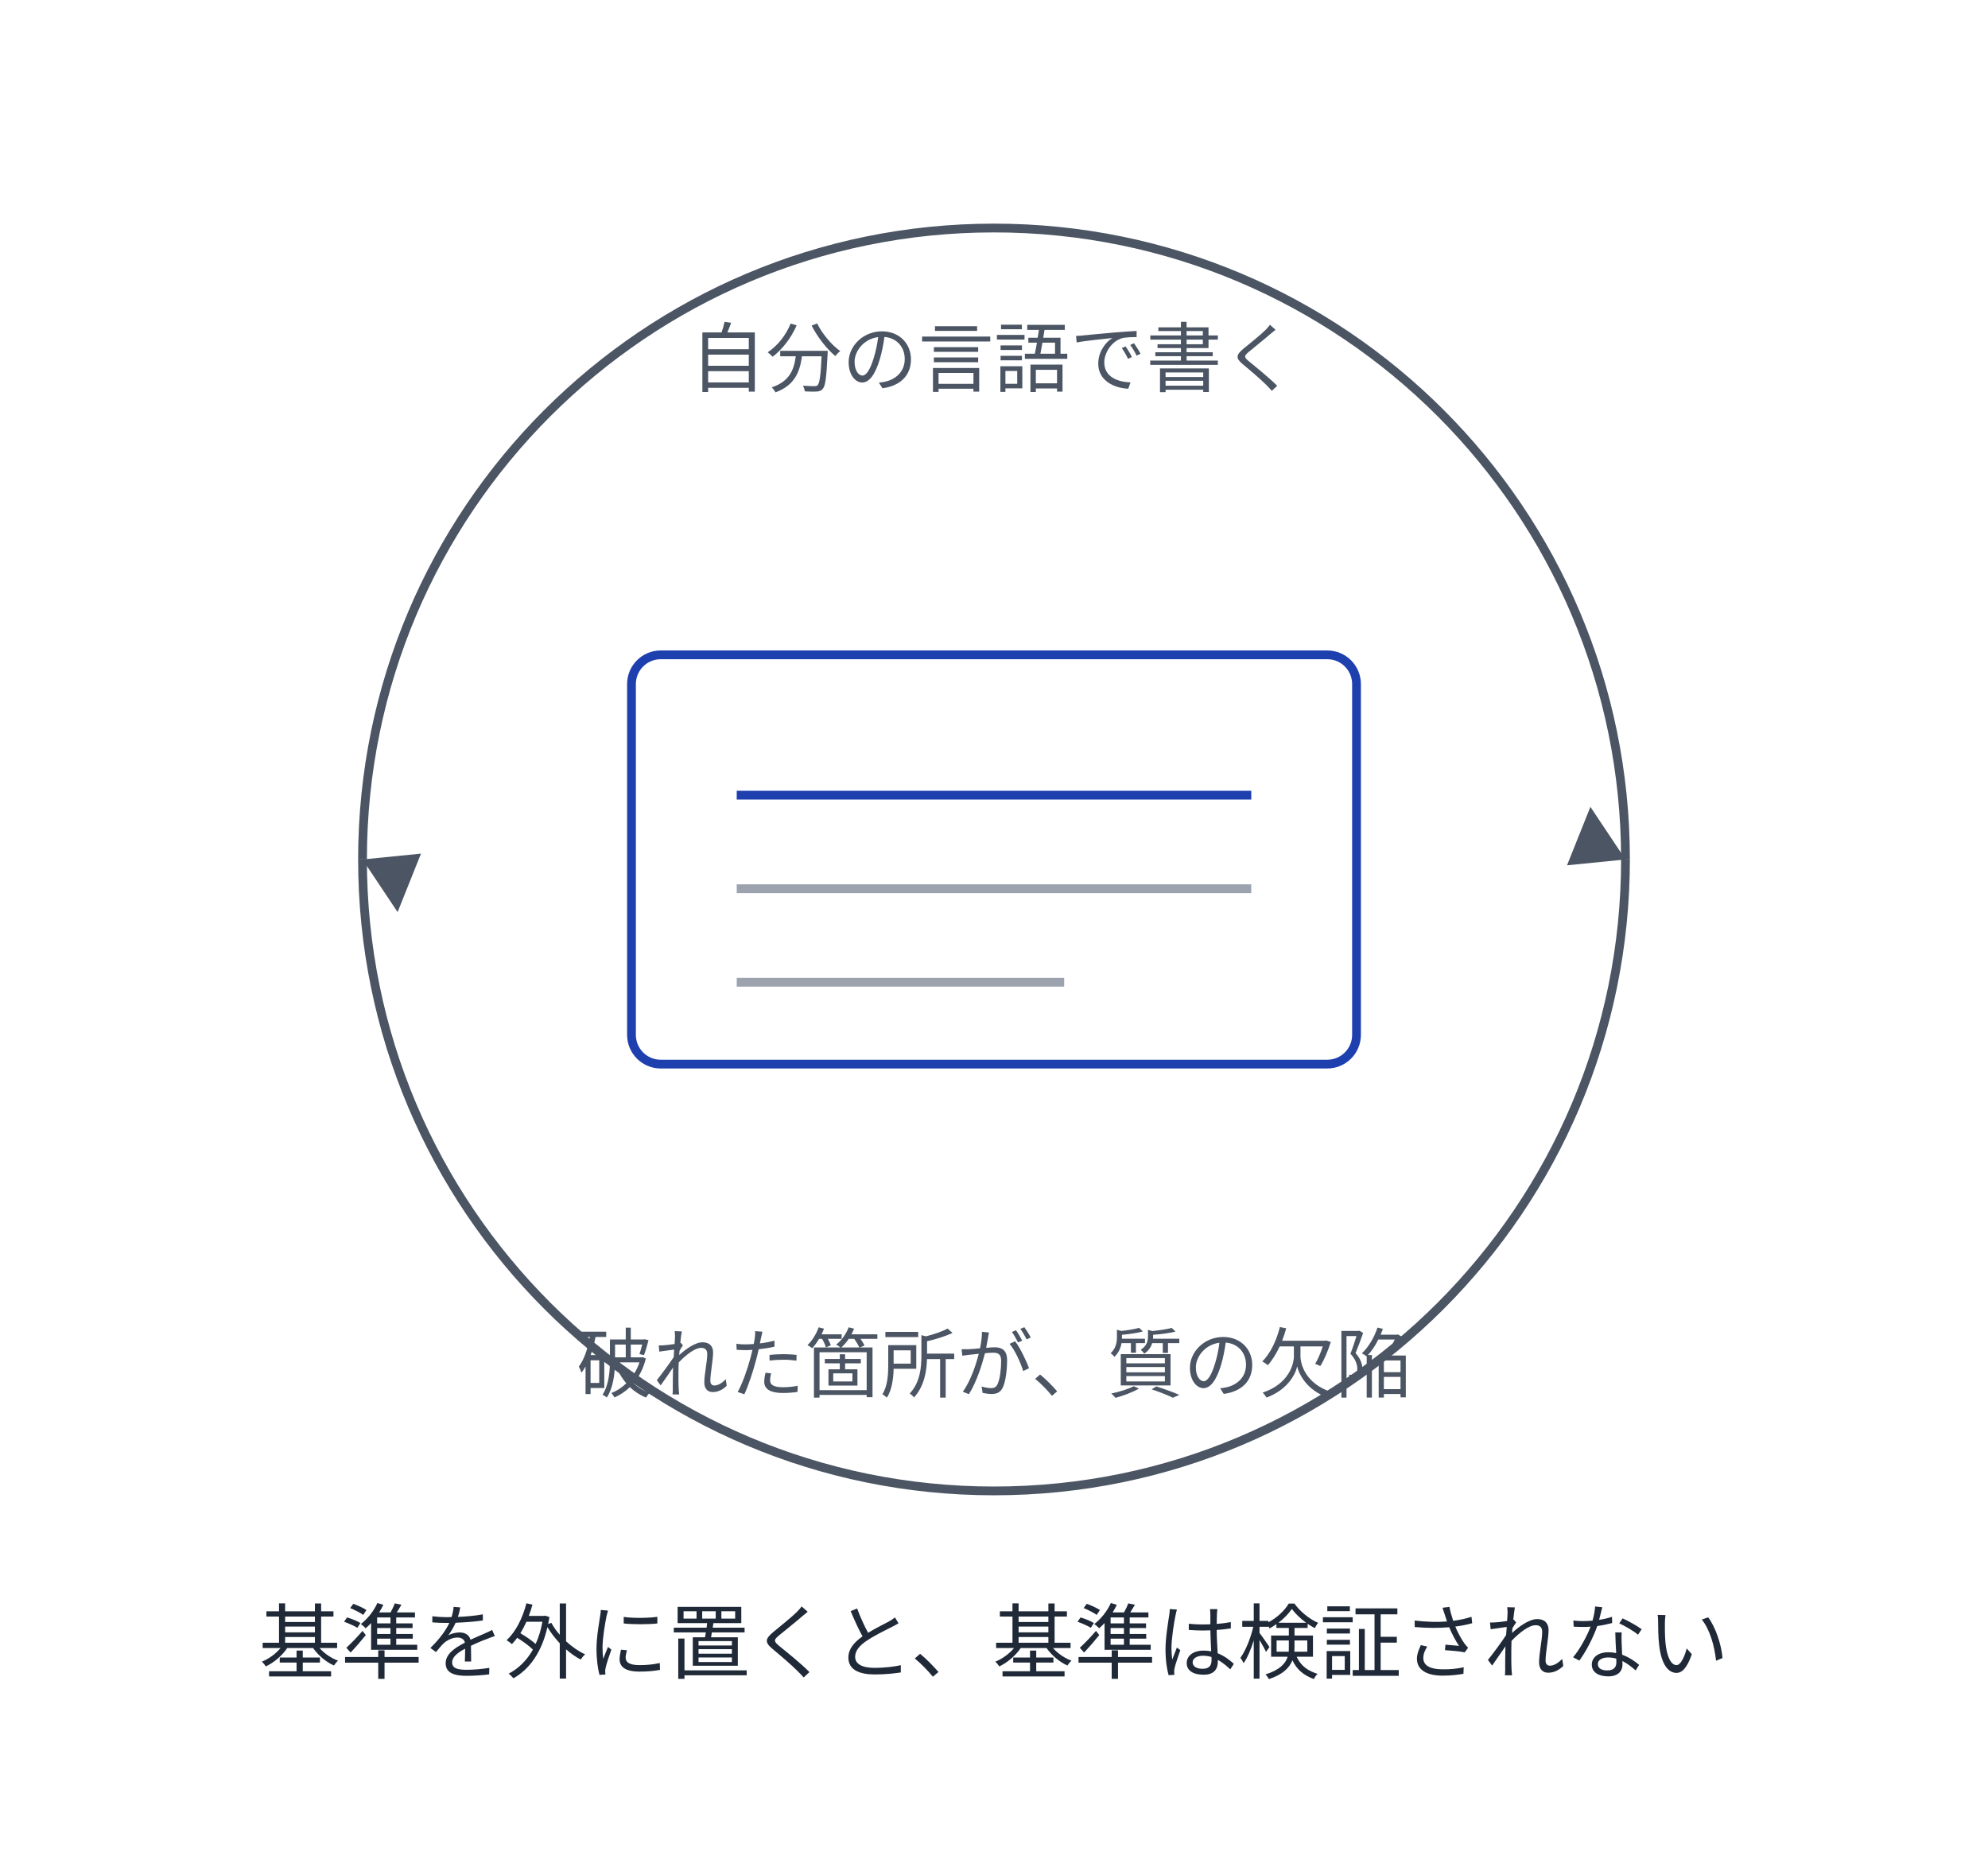
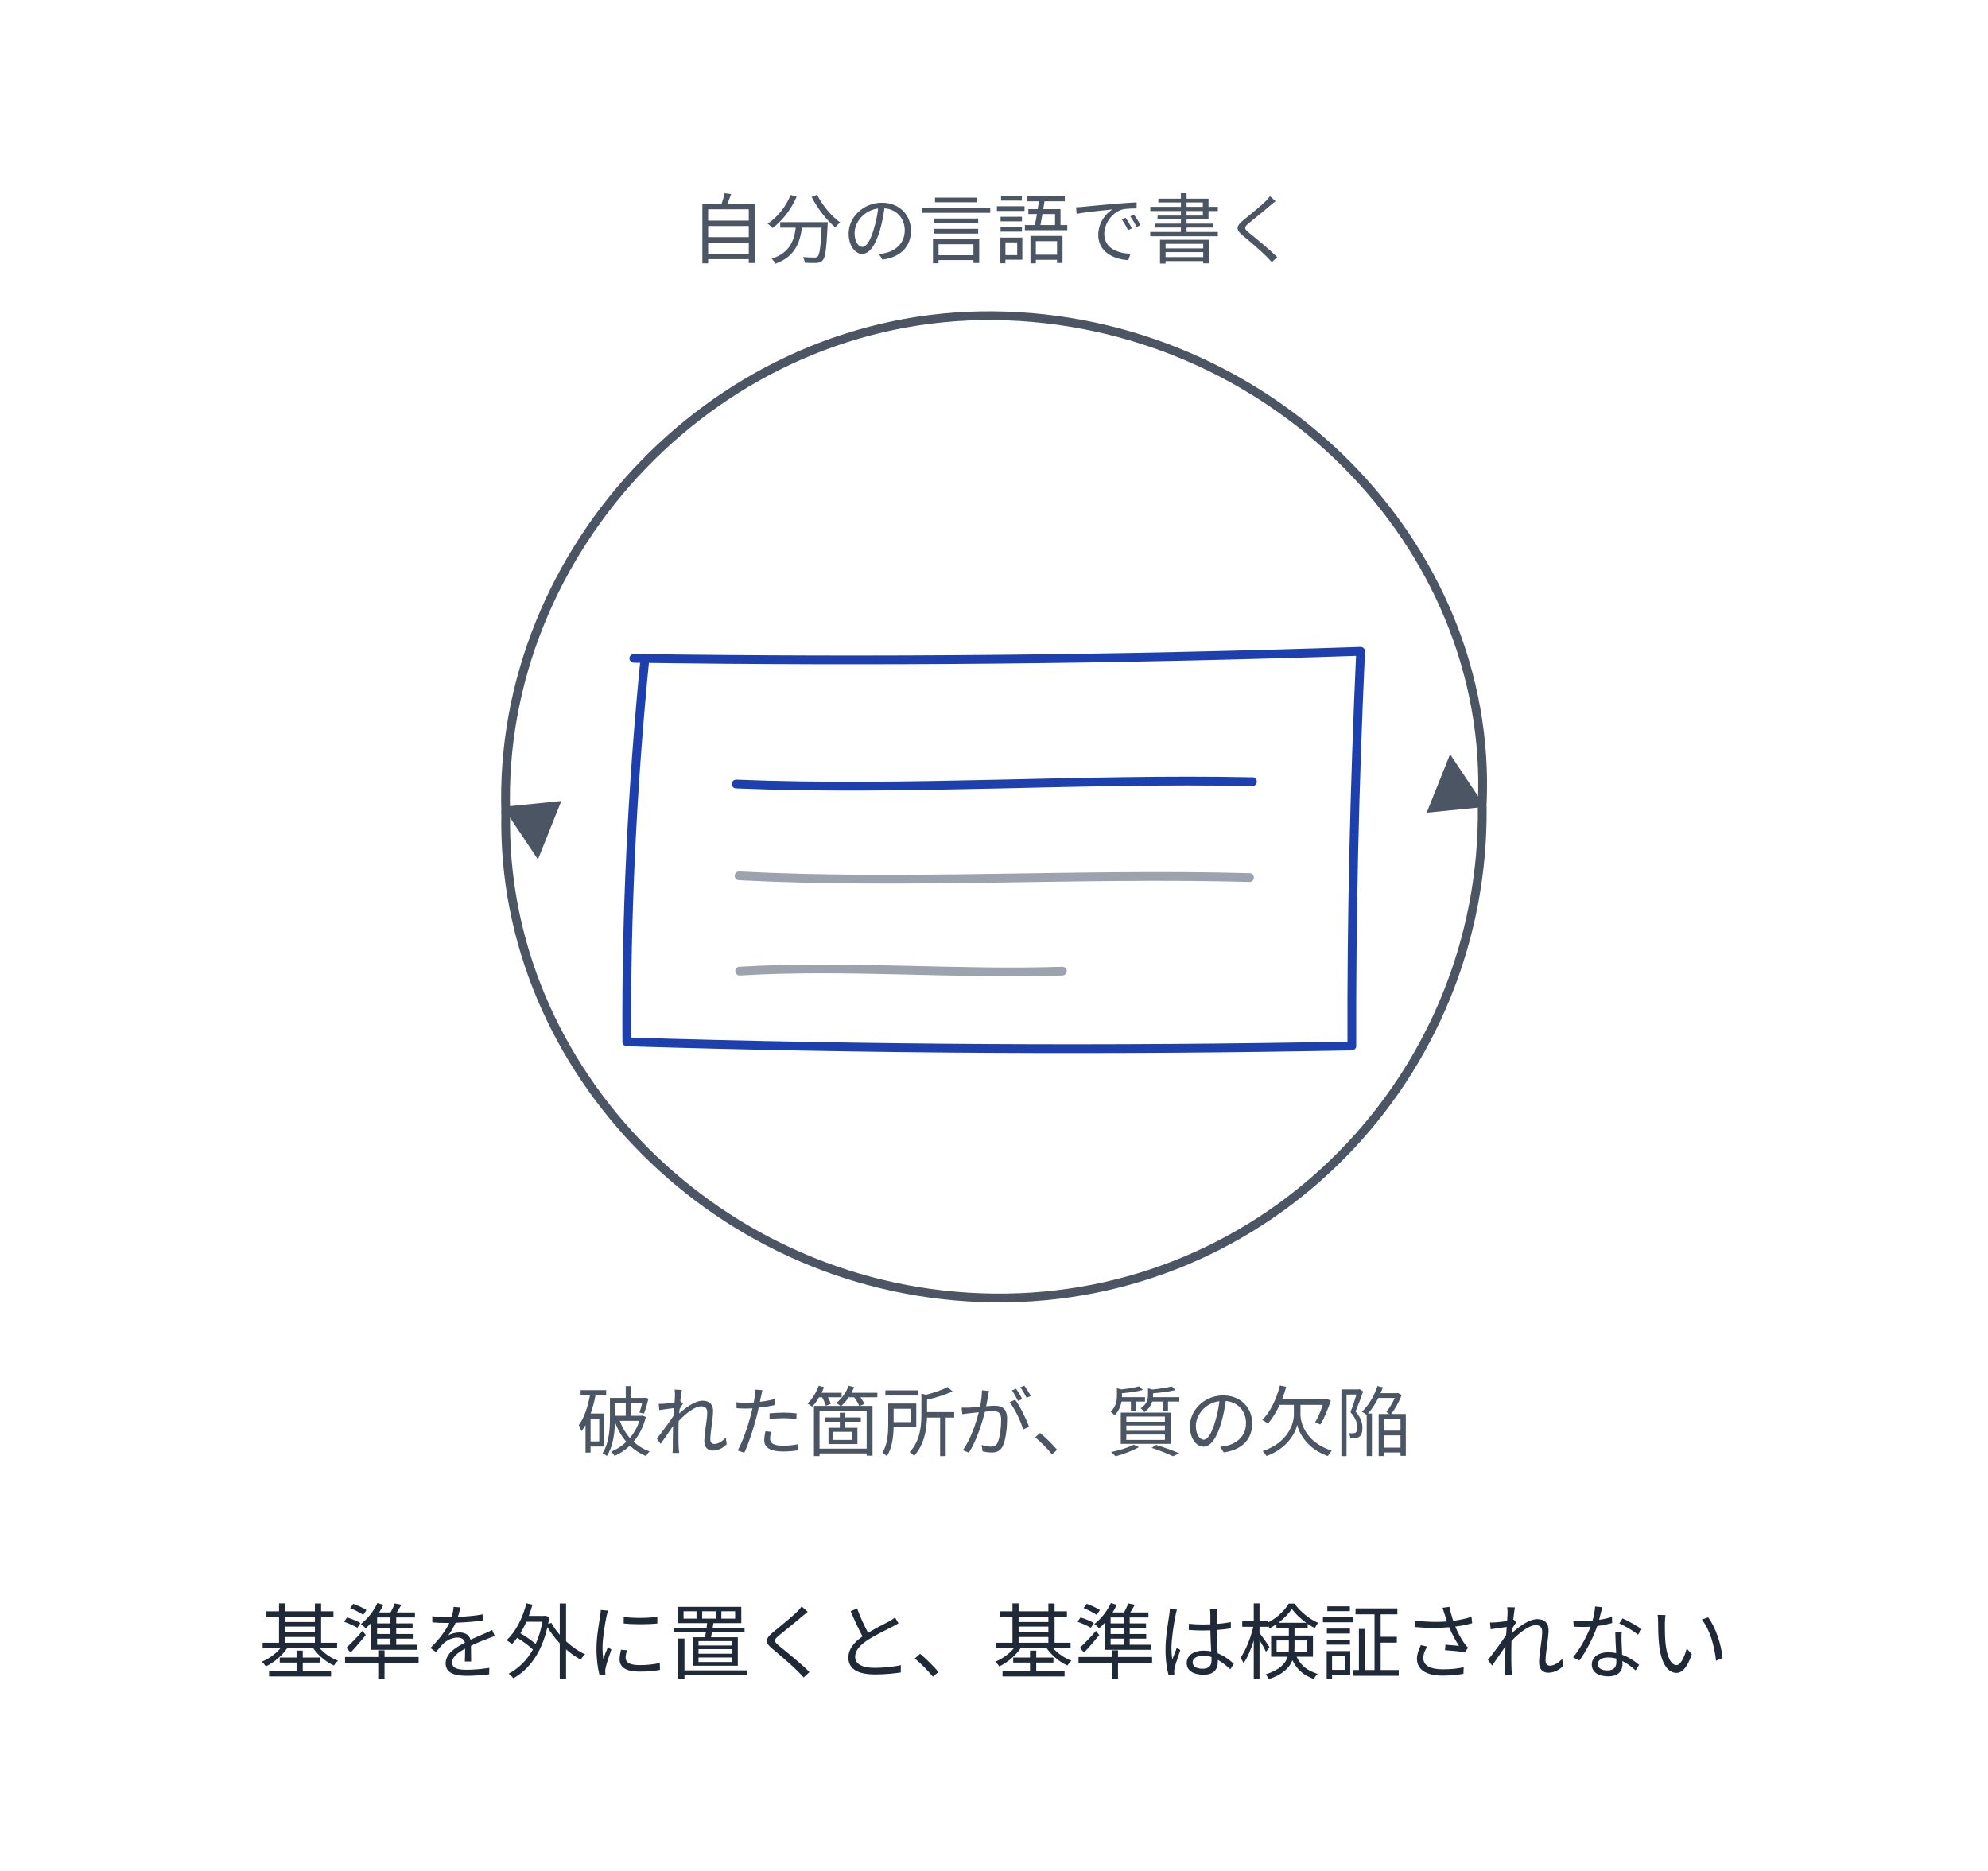
<svg xmlns="http://www.w3.org/2000/svg" width="340" height="320" viewBox="0 0 340 320" preserveAspectRatio="xMidYMid meet">
-   <rect x="108" y="112" width="124" height="70" rx="5" fill="none" stroke="#1E40AF" stroke-width="1.5" />
-   <line x1="126" y1="136" x2="214" y2="136" stroke="#1E40AF" stroke-width="1.5" />
-   <line x1="126" y1="152" x2="214" y2="152" stroke="#9CA3AF" stroke-width="1.5" />
-   <line x1="126" y1="168" x2="182" y2="168" stroke="#9CA3AF" stroke-width="1.5" />
-   <path d="M62 147 a108 108 0 0 1 216 0" fill="none" stroke="#4B5563" stroke-width="1.5" />
-   <path d="M278 147 a108 108 0 0 1 -216 0" fill="none" stroke="#4B5563" stroke-width="1.5" />
-   <path d="M278 147 l-6 -9 l-4 10 z" fill="#4B5563" />
-   <path d="M62 147 l6 9 l4 -10 z" fill="#4B5563" />
-   <text x="170" y="66" text-anchor="middle" font-family="sans-serif" font-size="13" fill="#4B5563">自分の言語で書く</text>
-   <text x="170" y="238" text-anchor="middle" font-family="sans-serif" font-size="13" fill="#4B5563">破れた箇所が、質の欠陥</text>
+   <path d="M108.4 112.6 Q170.6 113.5 232.7 111.4 Q231.1 146.6 231.2 178.9 Q169.2 180.1 107.2 178.2 Q107 145.9 110.3 112.6" stroke="#1E40AF" stroke-width="1.5" fill="none" stroke-linecap="round" stroke-linejoin="round" />
+   <path d="M125.9 134.1 C155.3 135.3 184.7 133.1 214.2 133.7" stroke="#1E40AF" stroke-width="1.5" fill="none" stroke-linecap="round" />
+   <path d="M126.4 149.8 C155.3 151.3 184.7 149.3 213.7 150.1" stroke="#9CA3AF" stroke-width="1.5" fill="none" stroke-linecap="round" />
+   <path d="M126.5 166.1 C144.7 165 163.3 166.7 181.7 166.1" stroke="#9CA3AF" stroke-width="1.5" fill="none" stroke-linecap="round" />
+   <path d="M86.5 139 C85 94 123 53.5 170 54 C217 54.5 255.5 93 253.5 137.5" stroke="#4B5563" stroke-width="1.5" fill="none" stroke-linecap="round" />
+   <path d="M253.5 138 C254 184 217 222.5 170 222 C123 221.5 85.5 183 86.5 139" stroke="#4B5563" stroke-width="1.5" fill="none" stroke-linecap="round" />
+   <path d="M254 138 l-6 -9 l-4 10 z" fill="#4B5563" />
+   <path d="M86 138 l6 9 l4 -10 z" fill="#4B5563" />
+   <text x="170" y="44" text-anchor="middle" font-family="sans-serif" font-size="13" fill="#4B5563">自分の言語で書く</text>
+   <text x="170" y="248" text-anchor="middle" font-family="sans-serif" font-size="13" fill="#4B5563">破れた箇所が、質の欠陥</text>
  <text x="170" y="286" text-anchor="middle" font-family="sans-serif" font-size="14" fill="#1F2937">基準を外に置くと、基準は検証されない</text>
</svg>
